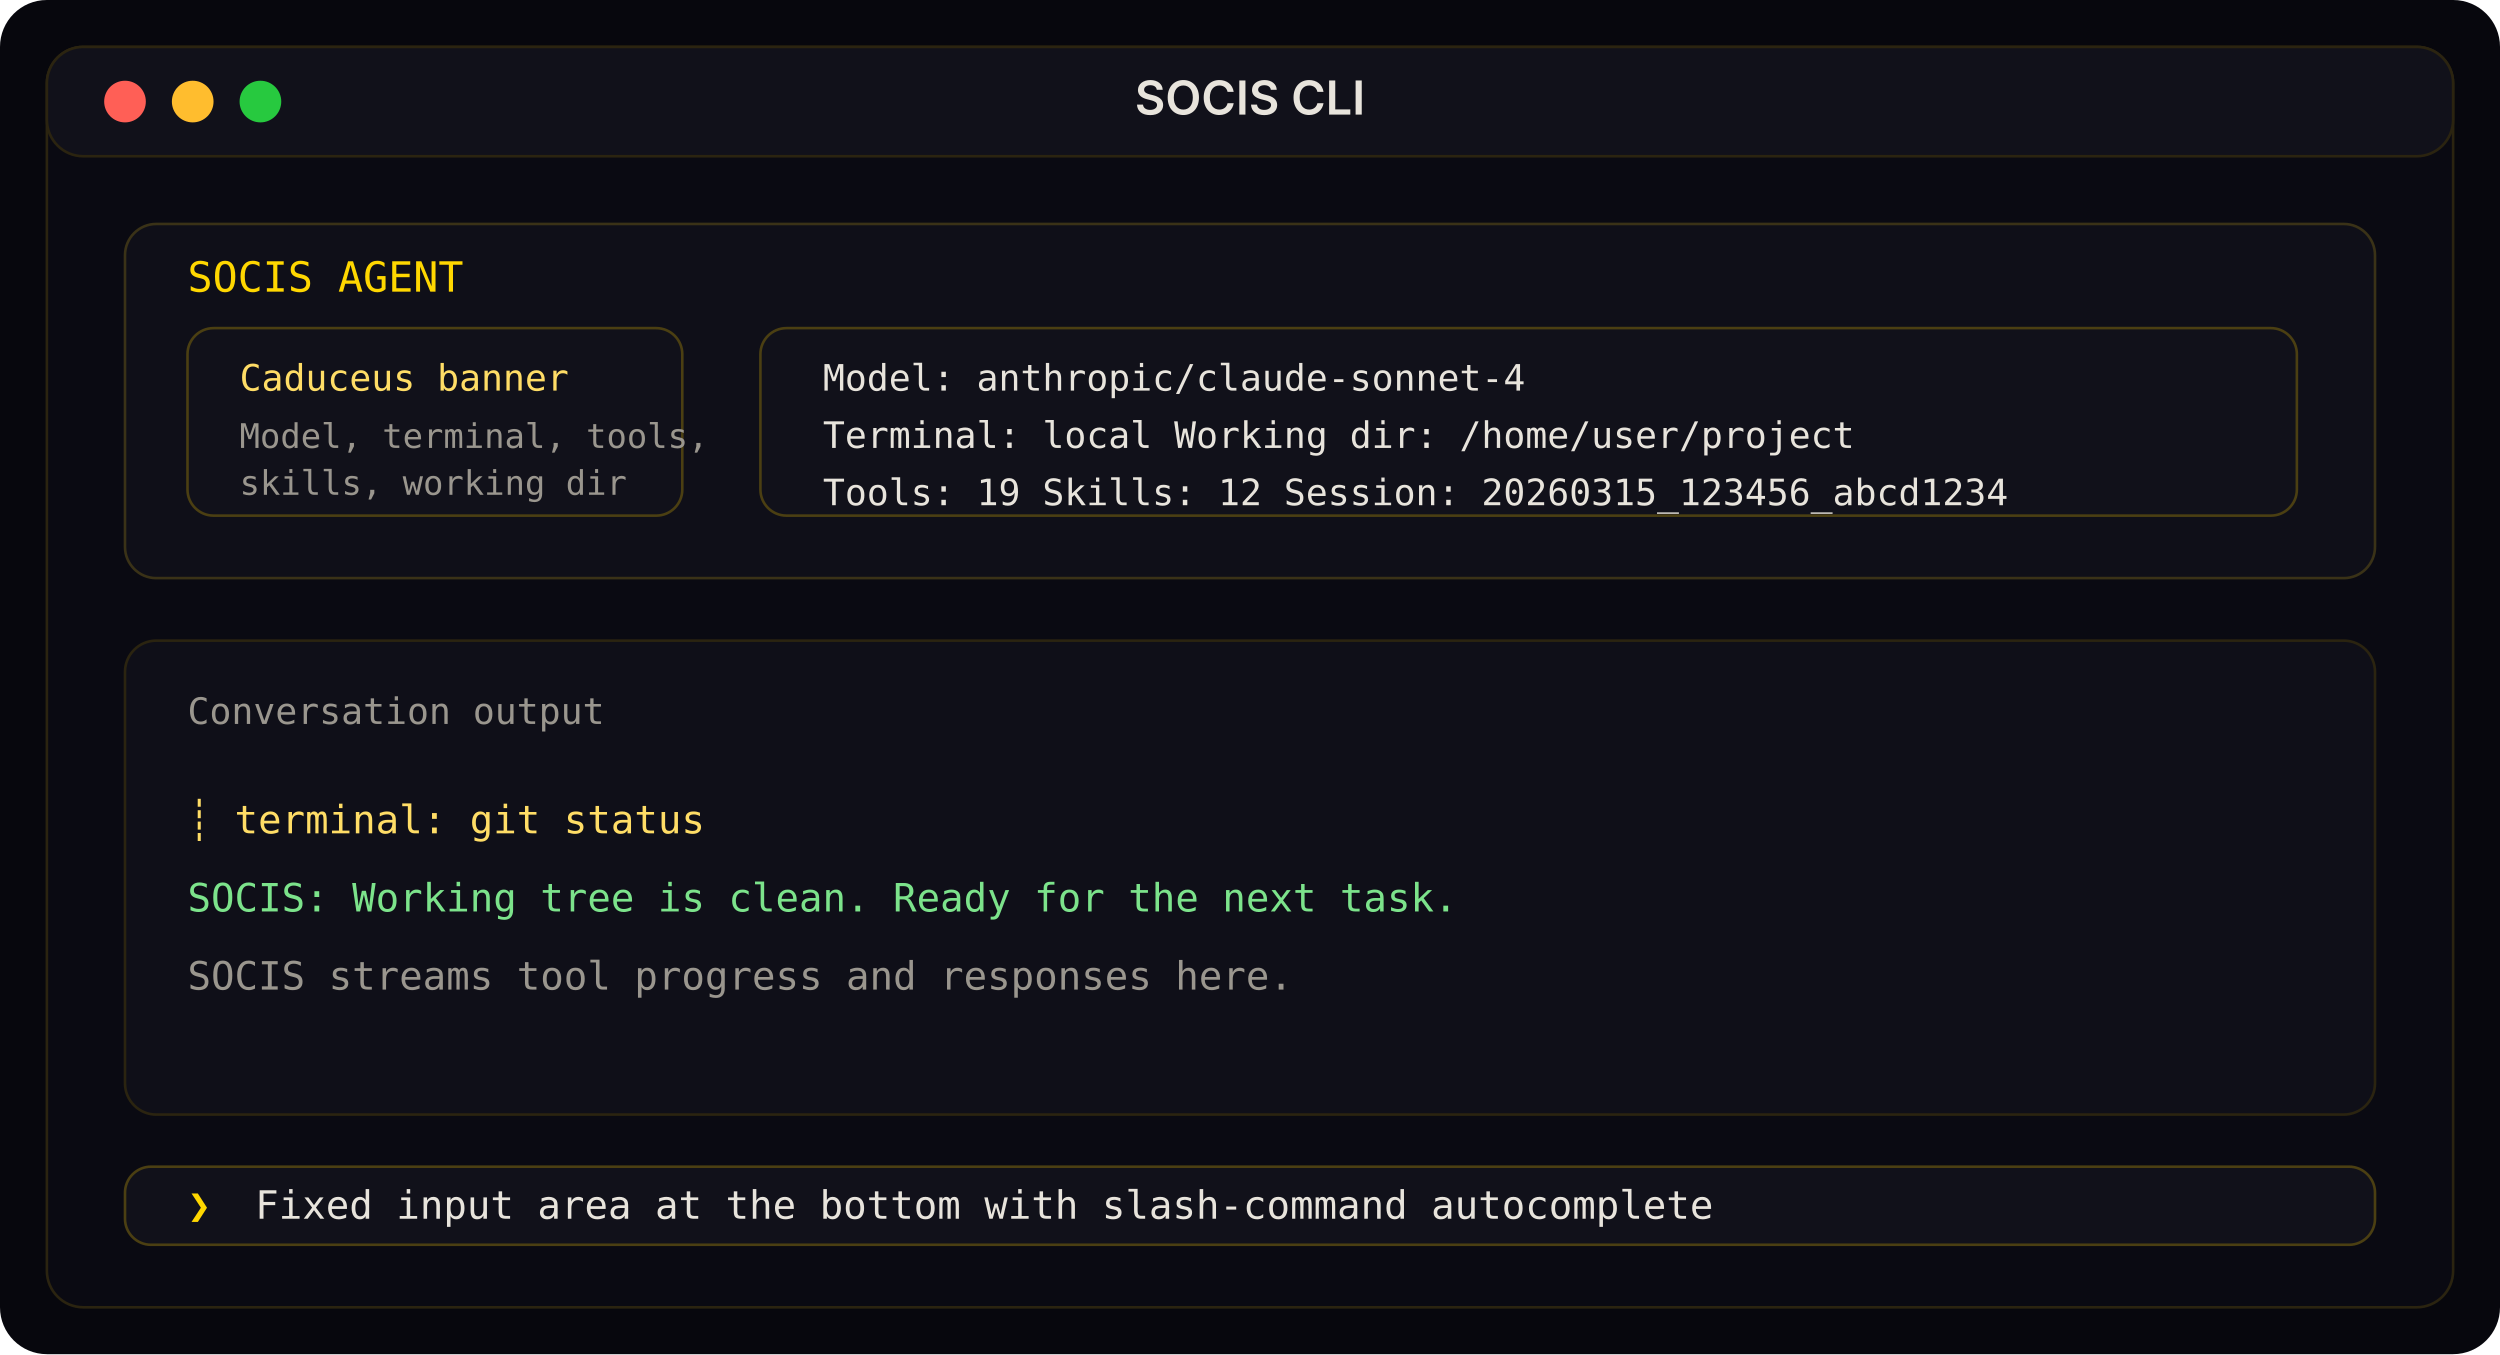
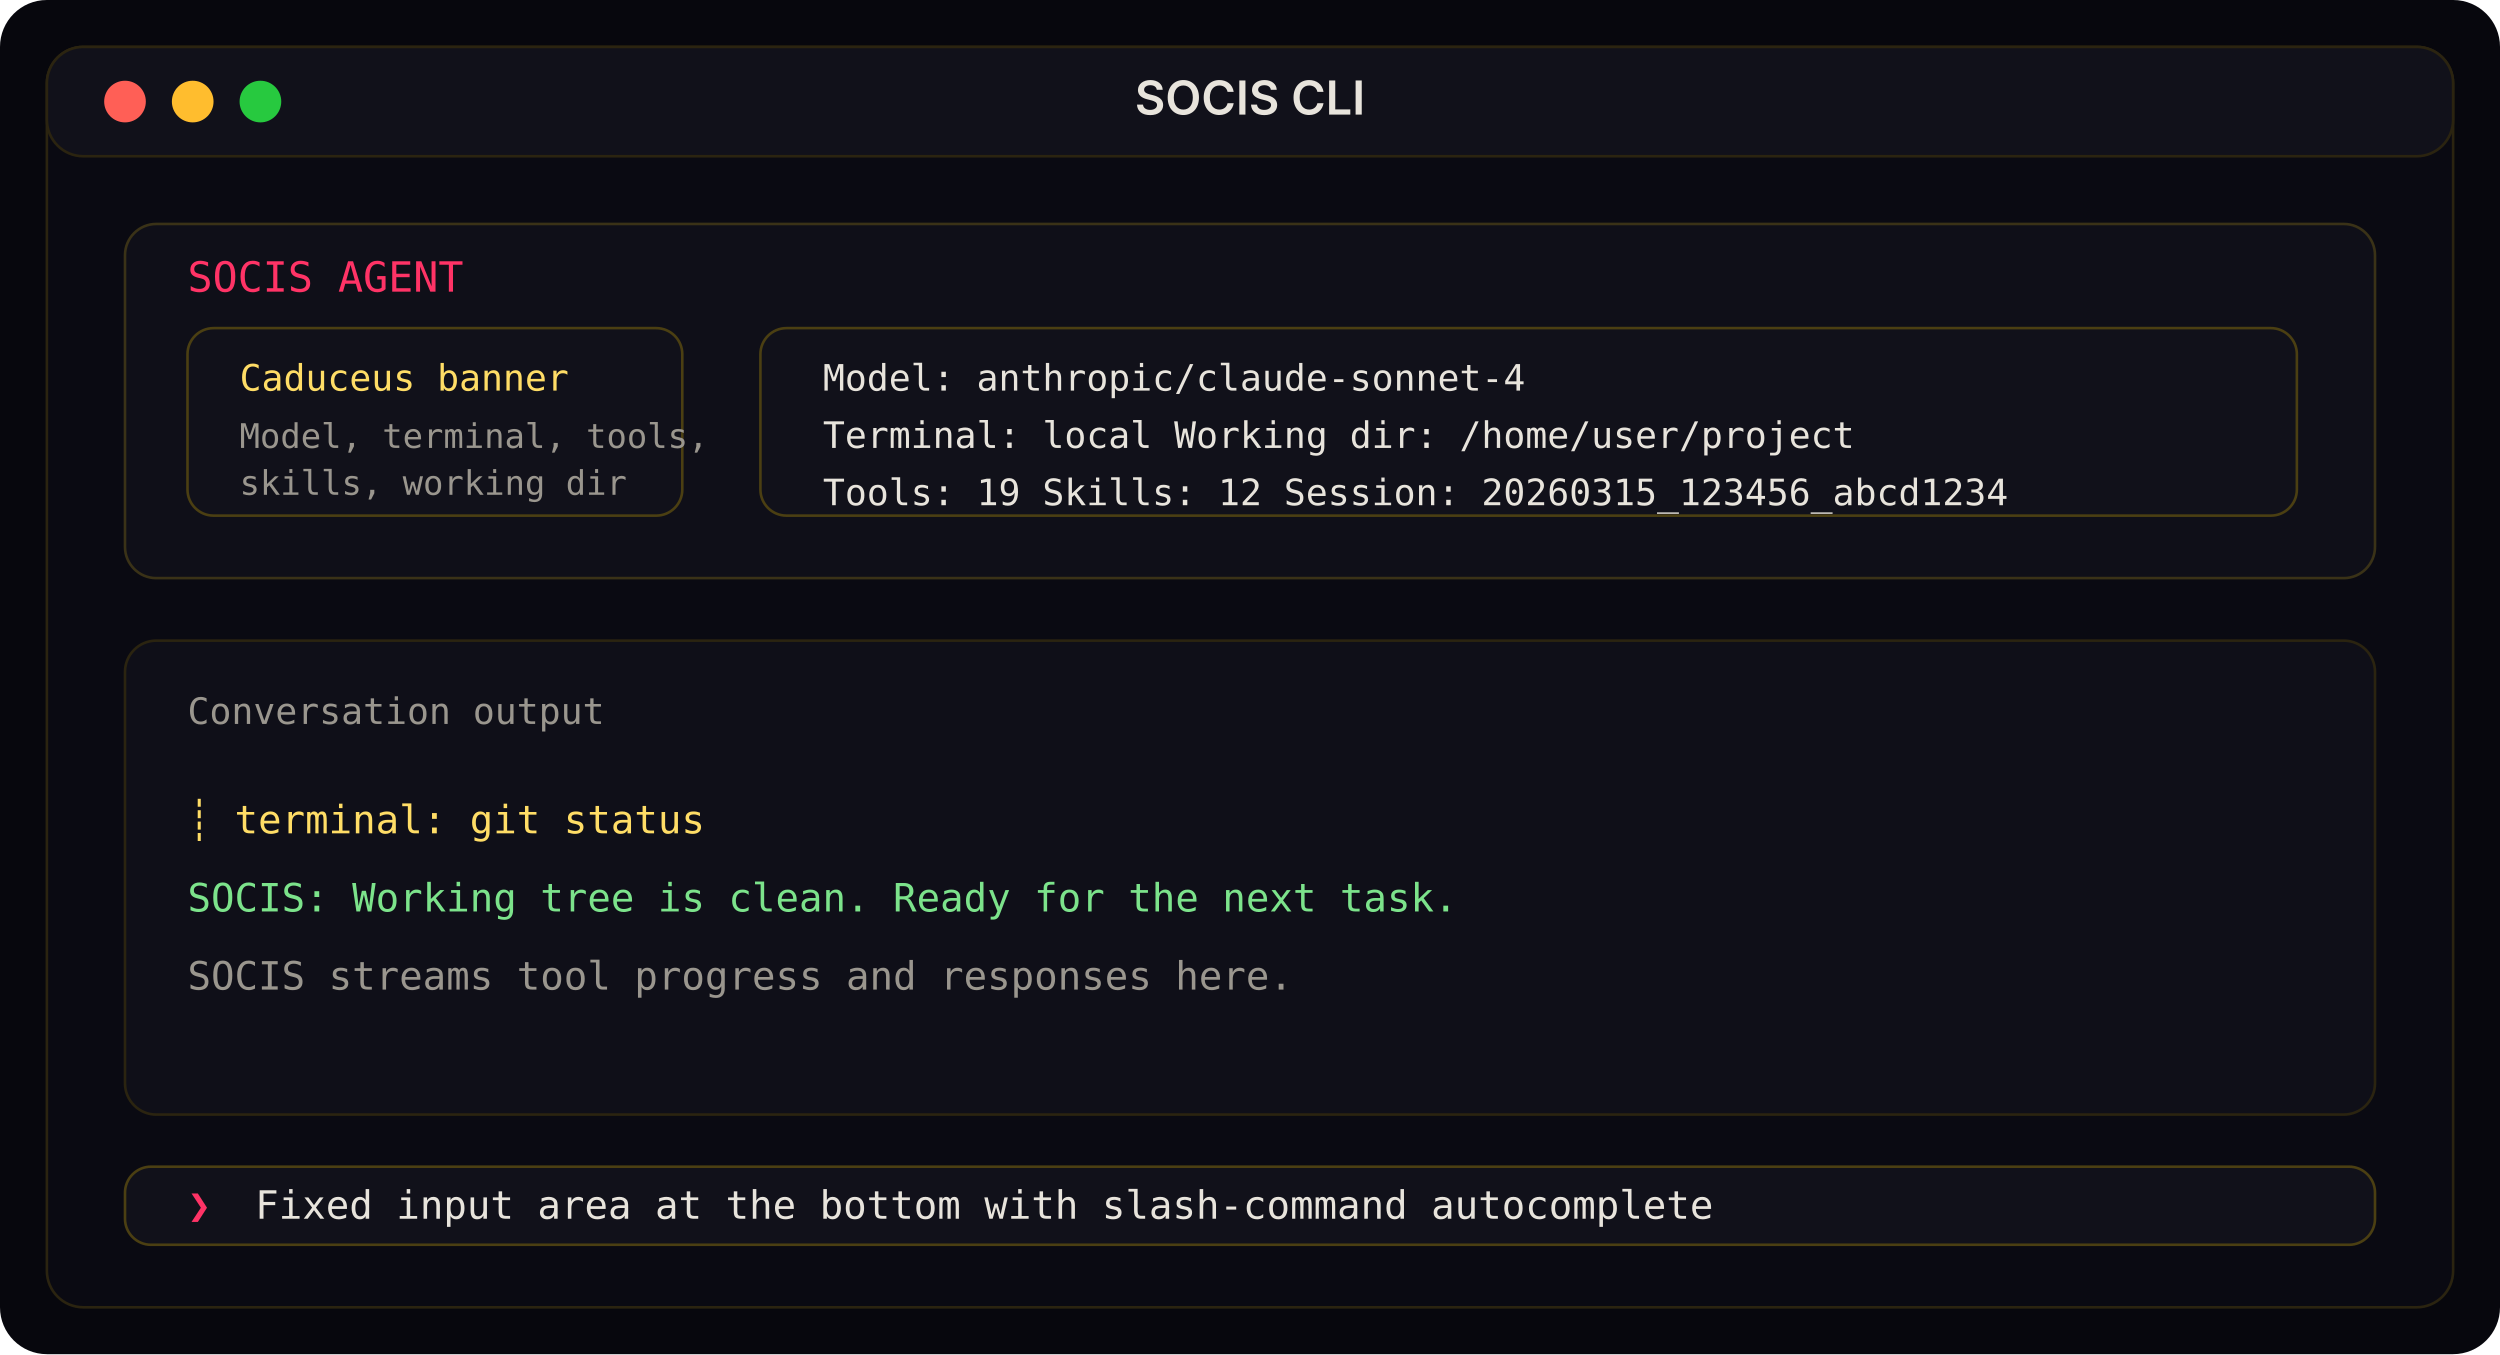
<svg xmlns="http://www.w3.org/2000/svg" width="960" height="520" viewBox="0 0 960 520" role="img" aria-labelledby="title desc">
  <rect width="960" height="520" rx="18" fill="#07070d" />
  <rect x="18" y="18" width="924" height="484" rx="14" fill="#0a0a12" stroke="#2b2410" />
  <rect x="18" y="18" width="924" height="42" rx="14" fill="#11111a" stroke="#2b2410" />
  <circle cx="48" cy="39" r="8" fill="#ff5f56" />
  <circle cx="74" cy="39" r="8" fill="#ffbd2e" />
  <circle cx="100" cy="39" r="8" fill="#27c93f" />
  <text x="480" y="44" text-anchor="middle" fill="#e8e4dc" font-family="Inter, sans-serif" font-size="18" font-weight="600">SOCIS CLI</text>
  <rect x="48" y="86" width="864" height="136" rx="12" fill="#0f0f18" stroke="#3a3217" />
-   <text x="72" y="112" fill="#ffd700" font-family="JetBrains Mono, monospace" font-size="16">SOCIS AGENT</text>
+   <text x="72" y="112" fill="#ff3366" font-family="JetBrains Mono, monospace" font-size="16">SOCIS AGENT</text>
  <rect x="72" y="126" width="190" height="72" rx="10" fill="#11111a" stroke="#4b3f12" />
  <text x="92" y="150" fill="#ffdd66" font-family="JetBrains Mono, monospace" font-size="14">Caduceus banner</text>
  <text x="92" y="172" fill="#9a968e" font-family="JetBrains Mono, monospace" font-size="13">Model, terminal, tools,</text>
  <text x="92" y="190" fill="#9a968e" font-family="JetBrains Mono, monospace" font-size="13">skills, working dir</text>
  <rect x="292" y="126" width="590" height="72" rx="10" fill="#11111a" stroke="#4b3f12" />
  <text x="316" y="150" fill="#e8e4dc" font-family="JetBrains Mono, monospace" font-size="14">Model: anthropic/claude-sonnet-4</text>
  <text x="316" y="172" fill="#e8e4dc" font-family="JetBrains Mono, monospace" font-size="14">Terminal: local   Working dir: /home/user/project</text>
  <text x="316" y="194" fill="#e8e4dc" font-family="JetBrains Mono, monospace" font-size="14">Tools: 19   Skills: 12   Session: 20260315_123456_abcd1234</text>
  <rect x="48" y="246" width="864" height="182" rx="12" fill="#0f0f18" stroke="#2b2410" />
  <text x="72" y="278" fill="#9a968e" font-family="JetBrains Mono, monospace" font-size="14">Conversation output</text>
  <text x="72" y="320" fill="#ffdd66" font-family="JetBrains Mono, monospace" font-size="15">┊ terminal: git status</text>
  <text x="72" y="350" fill="#7ce38b" font-family="JetBrains Mono, monospace" font-size="15">SOCIS: Working tree is clean. Ready for the next task.</text>
  <text x="72" y="380" fill="#9a968e" font-family="JetBrains Mono, monospace" font-size="15">SOCIS streams tool progress and responses here.</text>
  <rect x="48" y="448" width="864" height="30" rx="10" fill="#11111a" stroke="#4b3f12" />
-   <text x="72" y="468" fill="#ffd700" font-family="JetBrains Mono, monospace" font-size="15">❯</text>
+   <text x="72" y="468" fill="#ff3366" font-family="JetBrains Mono, monospace" font-size="15">❯</text>
  <text x="98" y="468" fill="#e8e4dc" font-family="JetBrains Mono, monospace" font-size="15">Fixed input area at the bottom with slash-command autocomplete</text>
</svg>
